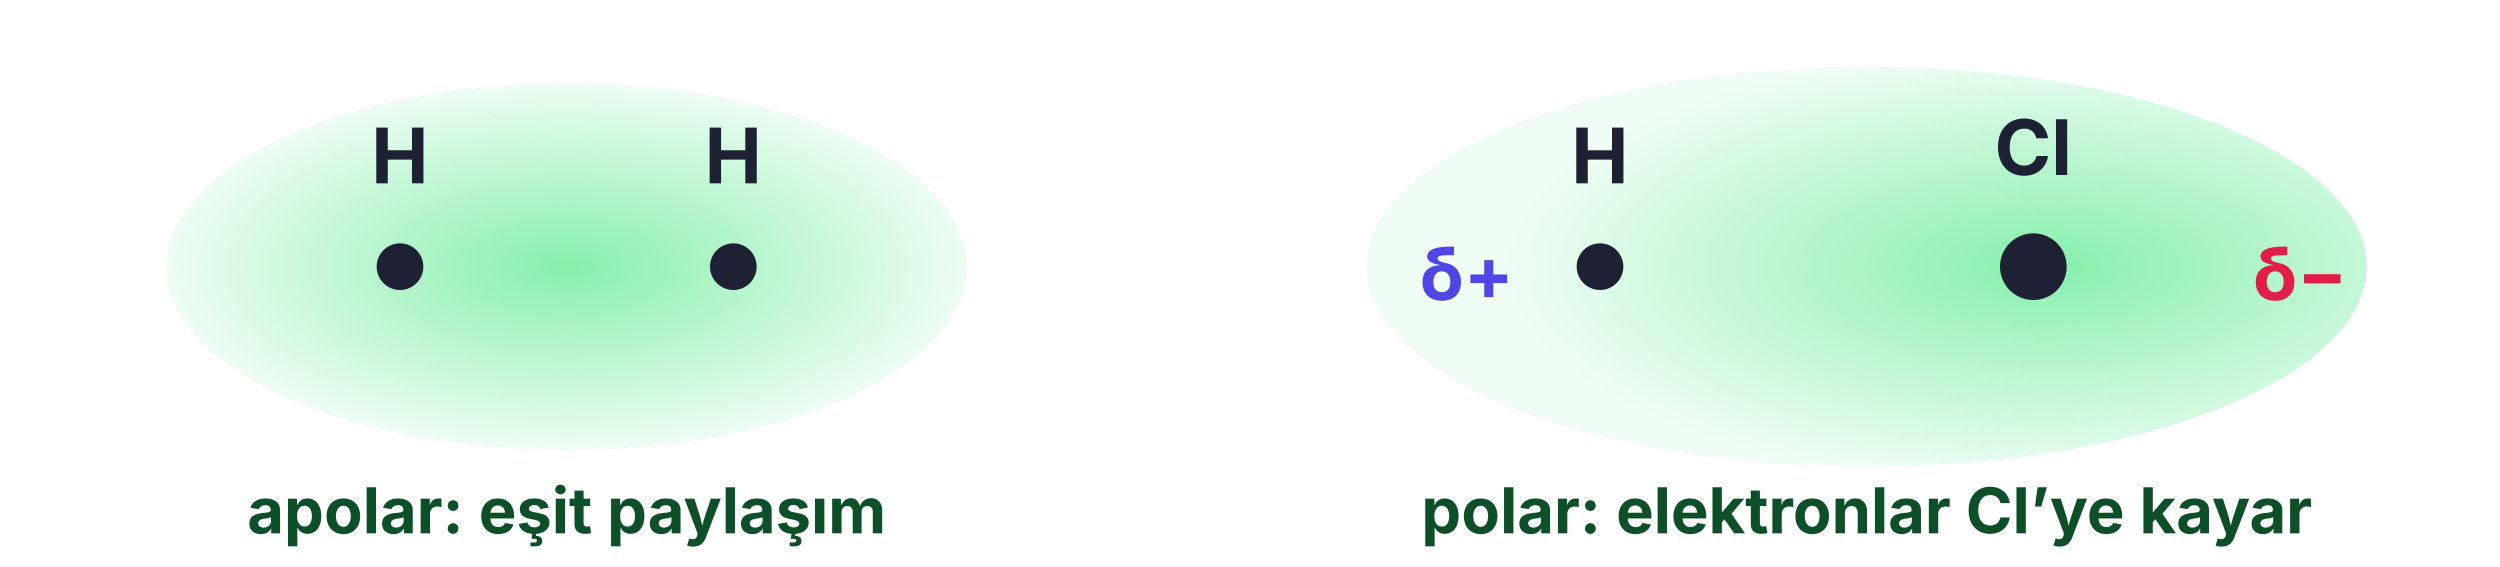
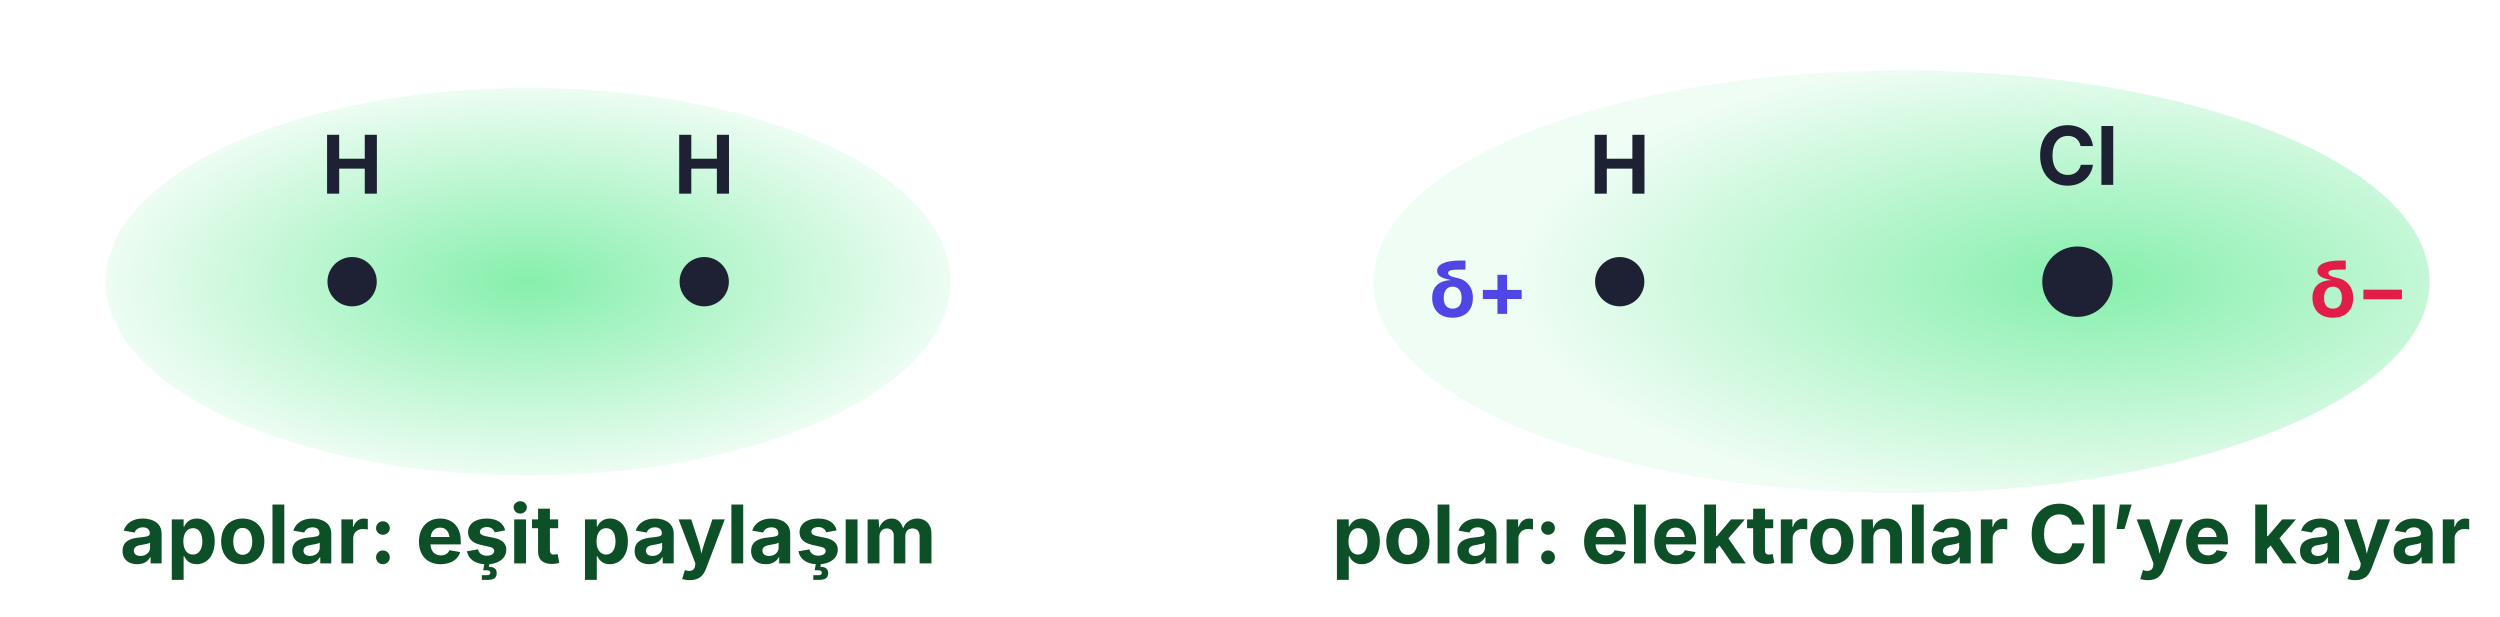
- <svg viewBox="0 0 150 34" class="grafik">
+ <svg viewBox="4 0 142 35" class="grafik">
  <g font-family="Inter" text-anchor="middle">
    <defs>
      <radialGradient id="eb1" cx="50%" cy="50%" r="50%">
        <stop offset="0" stop-color="#86efac" />
        <stop offset="1" stop-color="#86efac" stop-opacity=".15" />
      </radialGradient>
      <radialGradient id="eb2" cx="68%" cy="50%" r="55%">
        <stop offset="0" stop-color="#86efac" />
        <stop offset="1" stop-color="#86efac" stop-opacity=".12" />
      </radialGradient>
    </defs>
    <ellipse cx="34" cy="16" rx="24" ry="11" fill="url(#eb1)" />
    <circle cx="24" cy="16" r="1.4" fill="#1d2133" />
    <circle cx="44" cy="16" r="1.4" fill="#1d2133" />
    <text x="24" y="11" font-size="4.6" font-weight="700" fill="#1d2133">H</text>
    <text x="44" y="11" font-size="4.6" font-weight="700" fill="#1d2133">H</text>
-     <text x="34" y="32" font-size="3.8" font-weight="700" fill="#0d4f26">apolar: eşit paylaşım</text>
+     <text x="34" y="32" font-size="4.6" font-weight="700" fill="#0d4f26">apolar: eşit paylaşım</text>
    <ellipse cx="112" cy="16" rx="30" ry="12" fill="url(#eb2)" />
    <circle cx="96" cy="16" r="1.4" fill="#1d2133" />
    <circle cx="122" cy="16" r="2" fill="#1d2133" />
    <text x="96" y="11" font-size="4.6" font-weight="700" fill="#1d2133">H</text>
    <text x="122" y="10.5" font-size="4.6" font-weight="700" fill="#1d2133">Cl</text>
    <text x="88" y="18" font-size="4.4" font-weight="700" fill="#4f46e5">δ+</text>
    <text x="138" y="18" font-size="4.4" font-weight="700" fill="#e11d48">δ−</text>
-     <text x="112" y="32" font-size="3.8" font-weight="700" fill="#0d4f26">polar: elektronlar Cl’ye kayar</text>
+     <text x="112" y="32" font-size="4.6" font-weight="700" fill="#0d4f26">polar: elektronlar Cl’ye kayar</text>
  </g>
</svg>
